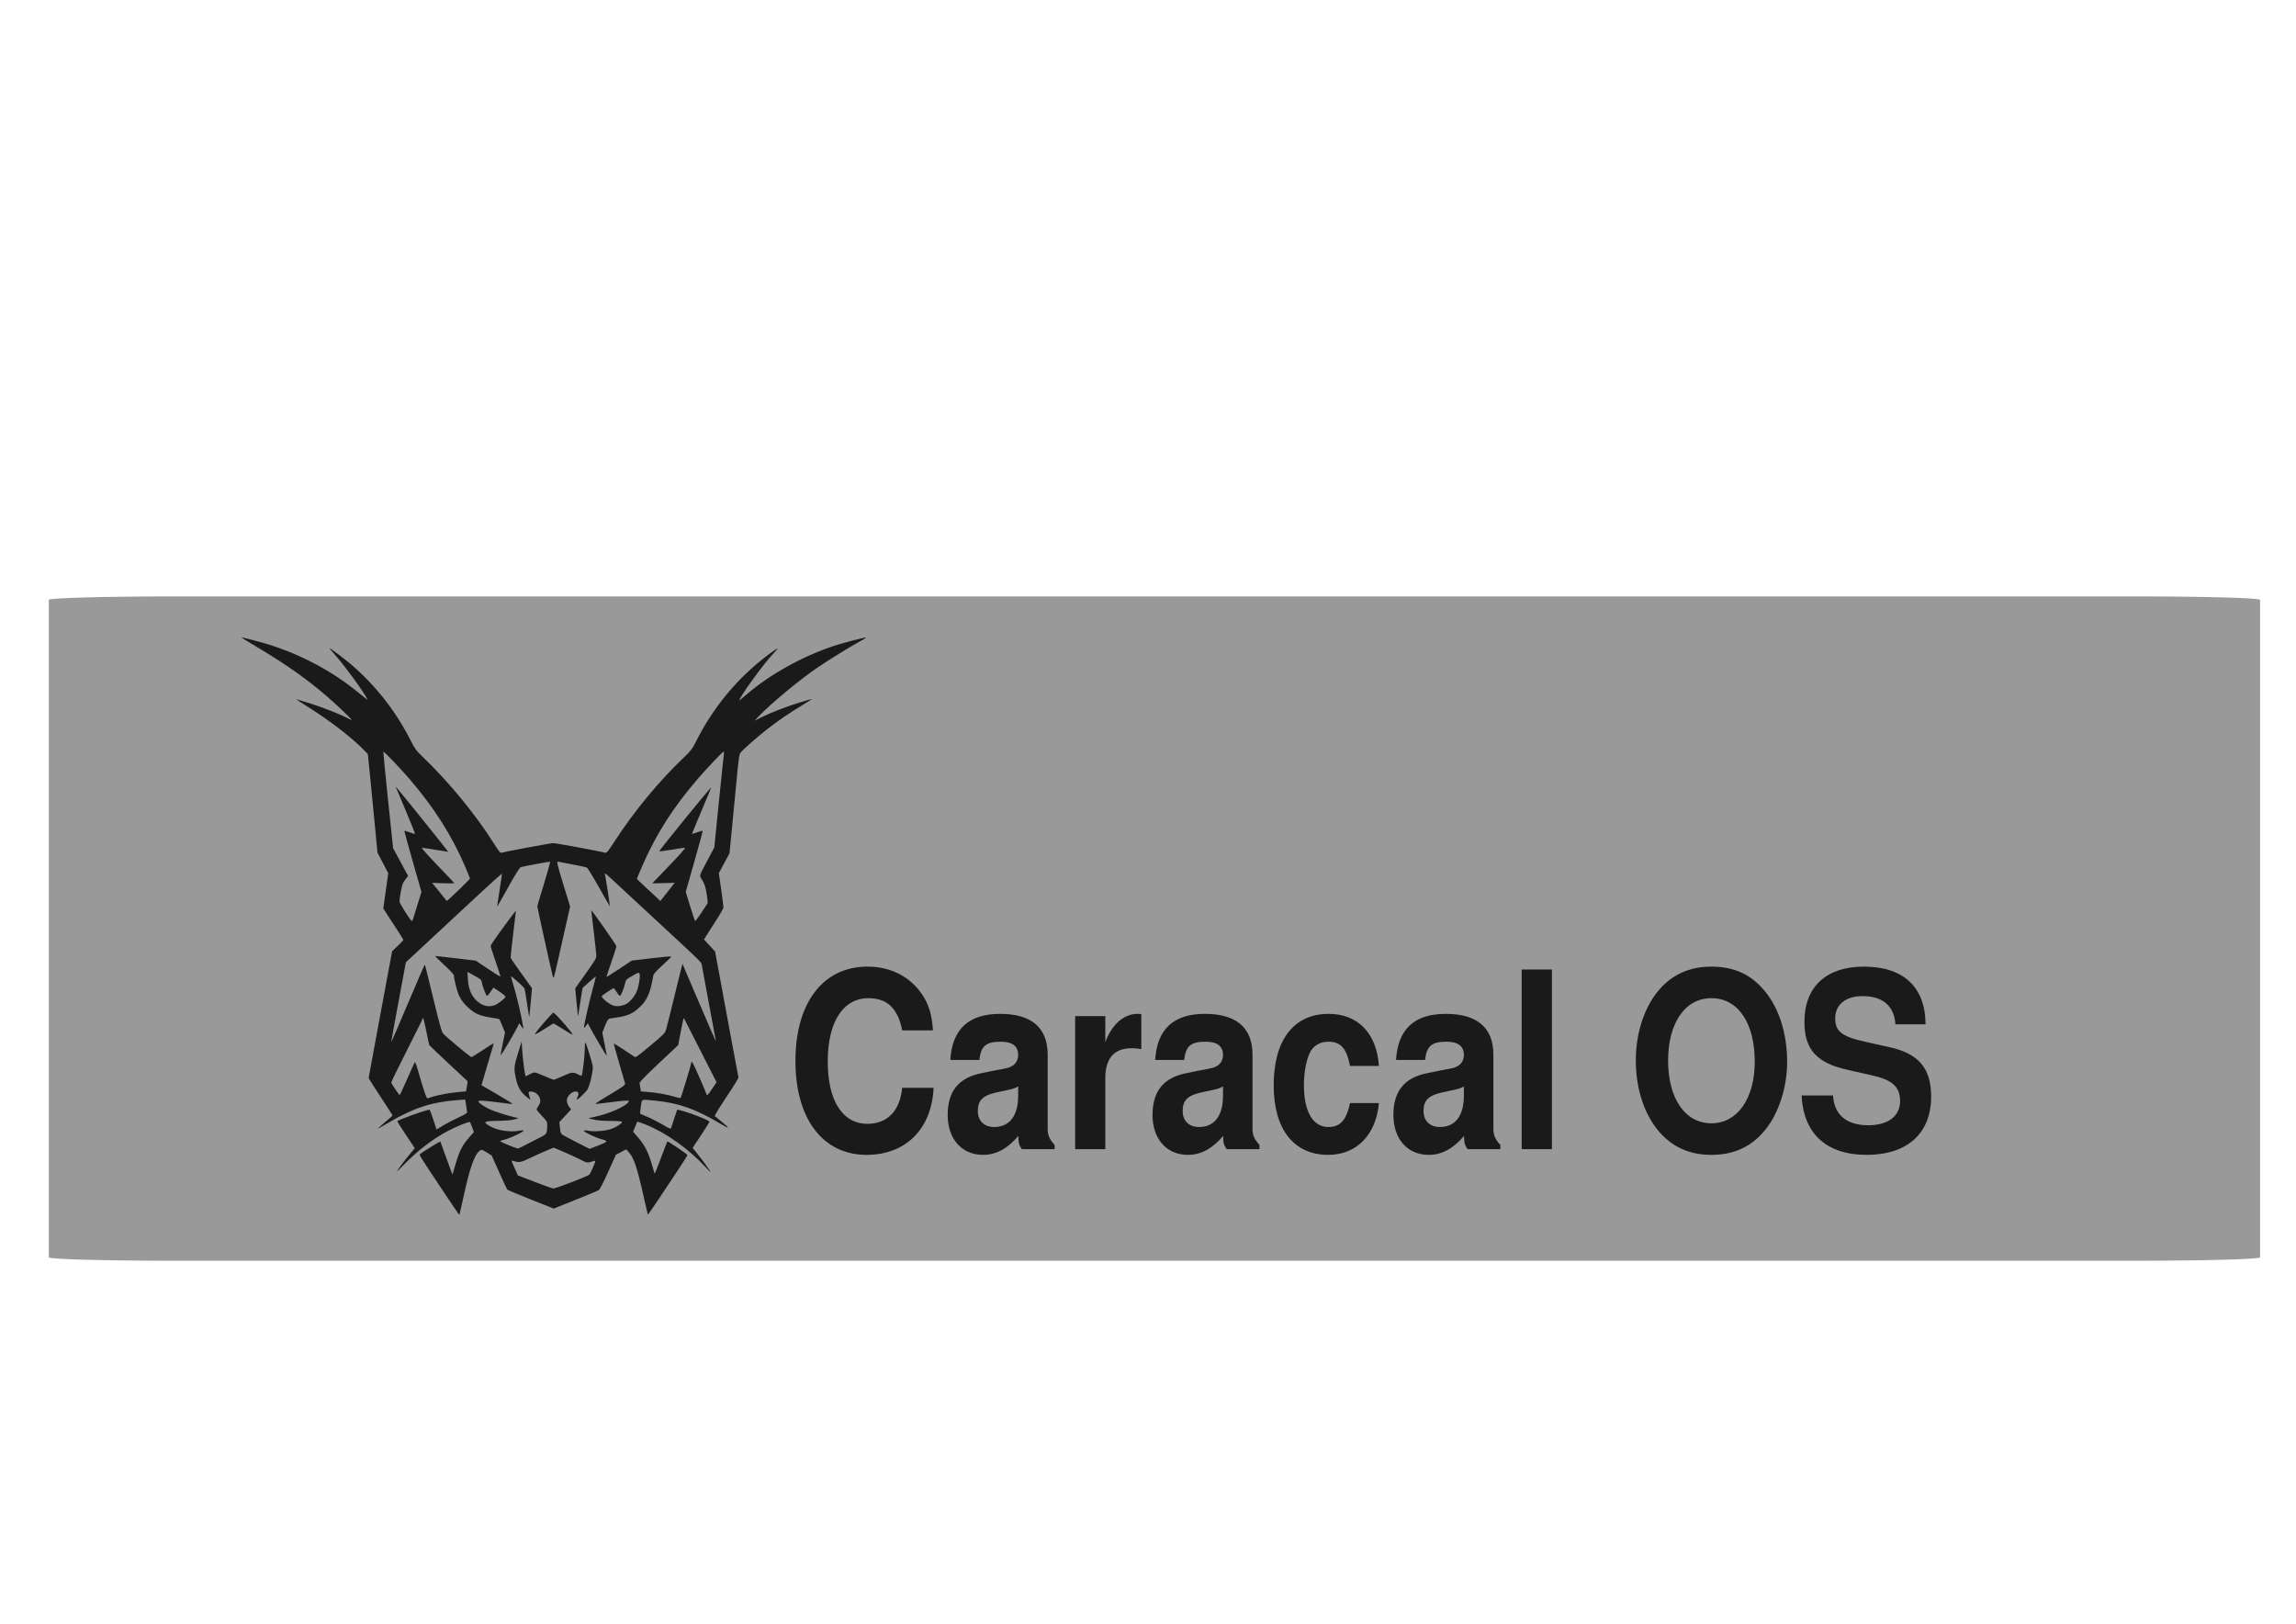
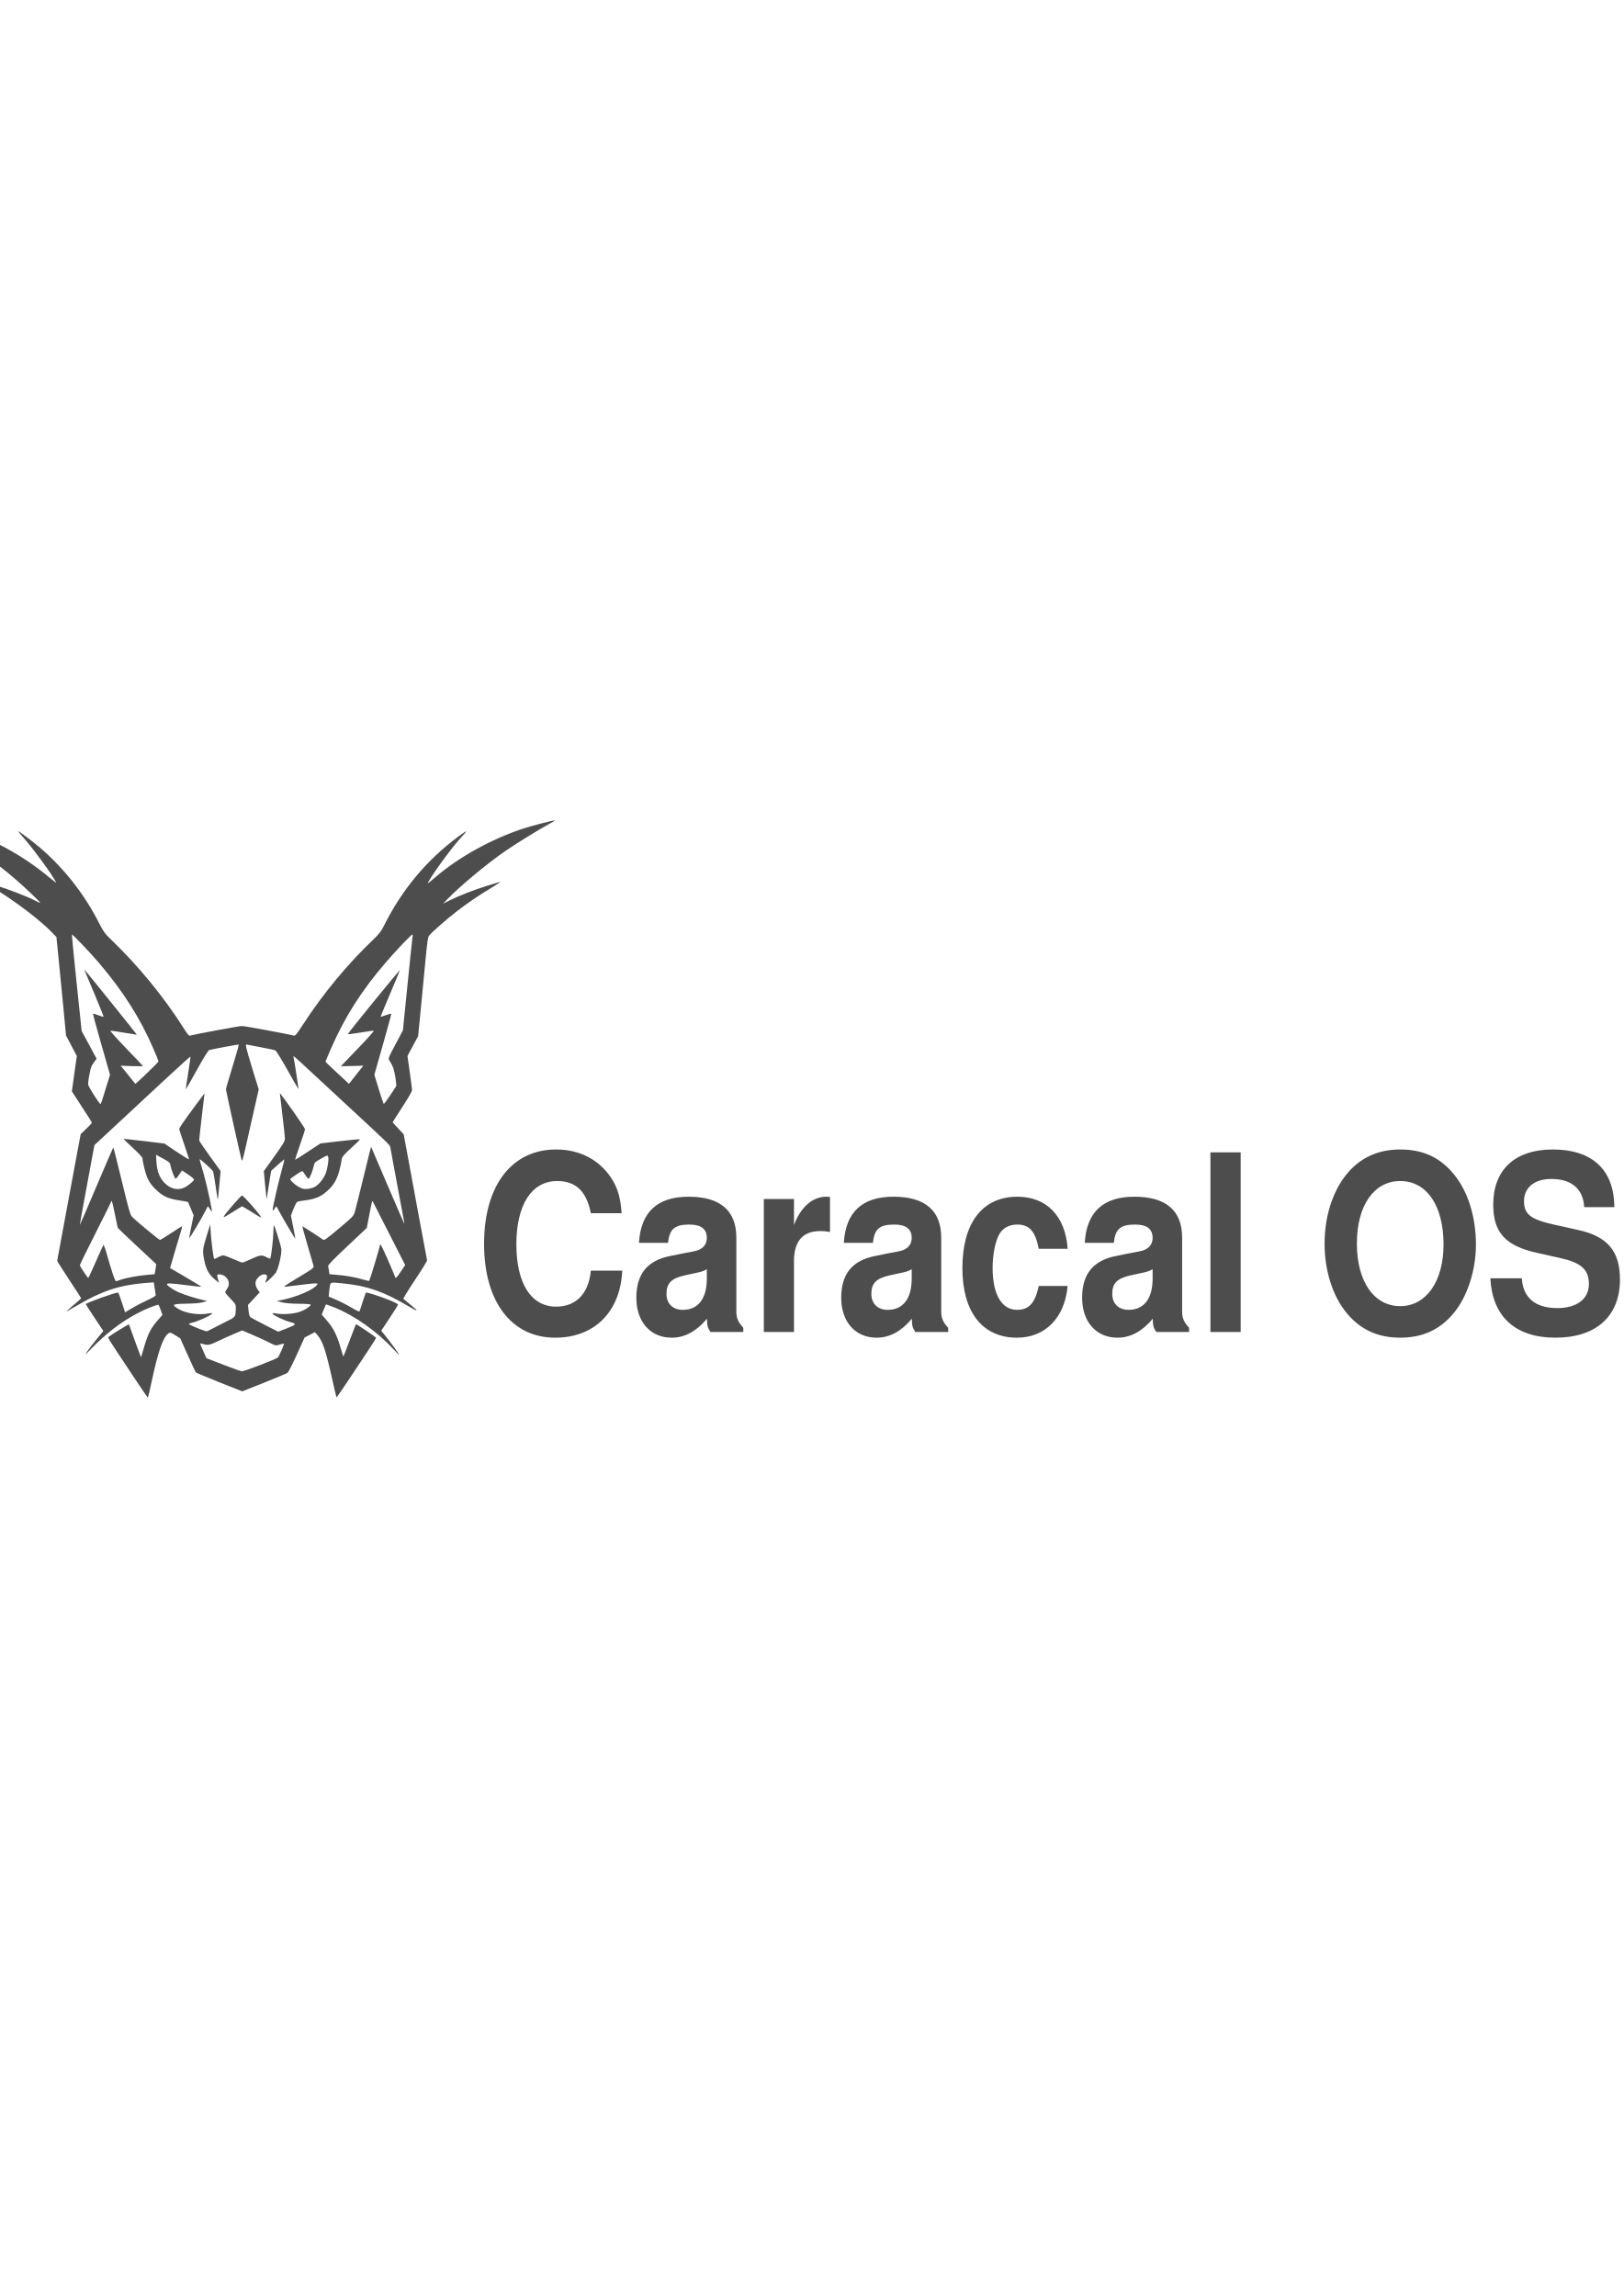
- <svg xmlns="http://www.w3.org/2000/svg" width="297mm" height="210mm" viewBox="0 0 1122.52 793.701" version="1.1" id="svg1" xml:space="preserve">
+ <svg xmlns="http://www.w3.org/2000/svg" width="210mm" height="297mm" viewBox="0 0 210 297" version="1.1" id="svg1" xml:space="preserve">
  <defs id="defs1">
    <rect x="459.457" y="361.149" width="224.554" height="77.611" id="rect1" />
  </defs>
-   <rect style="fill:#999999;stroke-width:0.434" id="rect2" width="1081.093" height="324.743" x="23.863" y="291.542" rx="61.902" ry="1.67" />
-   <g id="layer1" style="fill:#1a1a1a" transform="matrix(2.823848,0,0,3.226804,-726.1638,-846.7318)">
-     <path style="fill:#1a1a1a;stroke-width:0.135" d="m 333.88,442.853 c -4.593,-6.053 -4.186,-5.459 -3.897,-5.683 0.337,-0.262 3.377,-1.895 3.416,-1.834 0.017,0.026 0.292,0.697 0.611,1.49 0.319,0.793 0.784,1.906 1.032,2.472 l 0.452,1.03 0.575,-1.701 c 0.644,-1.905 1.16,-2.775 2.334,-3.935 l 0.798,-0.788 -0.288,-0.703 c -0.158,-0.387 -0.33,-0.75 -0.381,-0.807 -0.13,-0.145 -2.338,0.631 -3.909,1.374 -2.782,1.316 -5.239,2.99 -7.903,5.386 -0.965,0.868 -0.981,0.876 -0.536,0.278 0.252,-0.339 0.981,-1.174 1.62,-1.856 l 1.162,-1.24 -1.518,-1.988 c -0.835,-1.093 -1.519,-2.029 -1.52,-2.079 -0.004,-0.17 5.008,-1.748 5.591,-1.761 0.05,-0.001 0.344,0.673 0.652,1.499 l 0.561,1.501 1.204,-0.633 c 0.662,-0.348 1.861,-0.894 2.663,-1.212 0.927,-0.367 1.45,-0.646 1.435,-0.764 -0.013,-0.102 -0.095,-0.579 -0.182,-1.058 l -0.159,-0.872 -1.343,0.089 c -4.491,0.299 -7.589,1.185 -11.905,3.405 -1.069,0.55 -1.922,0.963 -1.894,0.917 0.027,-0.046 0.619,-0.501 1.314,-1.012 0.696,-0.511 1.265,-0.952 1.265,-0.981 0,-0.029 -0.94,-1.301 -2.088,-2.828 -1.149,-1.527 -2.079,-2.81 -2.067,-2.852 0.011,-0.042 0.684,-3.229 1.495,-7.081 0.811,-3.853 1.722,-8.156 2.026,-9.562 l 0.552,-2.557 0.963,-0.808 c 0.53,-0.444 0.966,-0.849 0.969,-0.899 0.006,-0.088 -0.374,-0.616 -2.492,-3.461 l -0.973,-1.307 0.429,-2.678 0.429,-2.678 -0.933,-1.553 -0.933,-1.553 -0.48,-4.395 c -0.264,-2.417 -0.638,-5.776 -0.832,-7.463 l -0.352,-3.068 -0.741,-0.669 c -2.04,-1.842 -5.999,-4.5 -9.73,-6.533 -1.181,-0.644 -2.029,-1.138 -1.883,-1.099 0.146,0.039 1.011,0.263 1.923,0.498 1.958,0.505 5.587,1.739 6.823,2.32 0.481,0.226 0.84,0.353 0.798,0.282 -0.138,-0.232 -2.752,-2.4 -4.29,-3.559 -3.418,-2.575 -7.035,-4.817 -11.684,-7.24 -1.787,-0.932 -3.205,-1.694 -3.151,-1.694 0.255,-0.002 3.511,0.746 4.808,1.104 5.833,1.61 11.192,4.148 15.75,7.46 0.786,0.572 1.387,0.964 1.335,0.873 -0.666,-1.167 -3.802,-4.941 -5.529,-6.656 -0.628,-0.623 -1.107,-1.133 -1.065,-1.133 0.147,0 2.514,1.557 3.63,2.388 4.293,3.195 7.82,7.115 10.394,11.556 0.755,1.303 0.984,1.577 2.089,2.504 4.626,3.882 9.122,8.675 12.442,13.265 0.834,1.153 1.019,1.337 1.274,1.27 0.818,-0.213 8.415,-1.451 8.904,-1.451 0.495,-2.7e-4 8.154,1.239 8.97,1.451 0.272,0.071 0.469,-0.134 1.618,-1.681 3.46,-4.661 7.702,-9.15 12.154,-12.859 1.006,-0.838 1.36,-1.236 1.821,-2.045 3.144,-5.516 7.382,-9.972 12.904,-13.568 0.718,-0.467 1.332,-0.822 1.365,-0.787 0.033,0.034 -0.316,0.404 -0.774,0.822 -1.347,1.227 -4.498,4.937 -5.674,6.682 -0.363,0.539 -0.332,0.523 1.198,-0.62 4.02,-3.002 9.553,-5.684 15.011,-7.278 1.462,-0.427 5.394,-1.322 5.559,-1.265 0.068,0.023 -0.402,0.285 -1.044,0.581 -1.417,0.654 -5.401,2.802 -7.322,3.949 -3.186,1.902 -8.052,5.432 -10.233,7.425 l -0.716,0.654 1.127,-0.492 c 1.678,-0.733 4.315,-1.629 6.629,-2.253 1.13,-0.305 2.112,-0.554 2.18,-0.554 0.069,-4.2e-4 -0.677,0.423 -1.657,0.942 -2.266,1.198 -4.033,2.252 -5.959,3.555 -1.718,1.163 -4.298,3.145 -4.723,3.629 -0.25,0.284 -0.336,0.832 -0.768,4.853 -0.268,2.493 -0.637,5.854 -0.82,7.469 l -0.333,2.936 -0.922,1.499 -0.922,1.499 0.399,2.453 c 0.219,1.349 0.399,2.578 0.399,2.73 0,0.152 -0.614,1.101 -1.365,2.108 -0.751,1.007 -1.507,2.042 -1.681,2.299 l -0.317,0.468 0.956,0.905 0.956,0.905 0.714,3.365 c 0.393,1.851 1.291,6.107 1.995,9.459 0.705,3.352 1.308,6.166 1.341,6.255 0.033,0.088 -0.9,1.419 -2.074,2.956 -1.173,1.537 -2.085,2.839 -2.025,2.892 0.059,0.053 0.568,0.422 1.13,0.818 1.545,1.09 1.511,1.217 -0.1,0.377 -4.36,-2.272 -7.28,-3.175 -11.396,-3.526 -2.496,-0.212 -2.242,-0.307 -2.438,0.902 -0.093,0.573 -0.149,1.057 -0.125,1.076 0.024,0.019 0.611,0.243 1.303,0.498 0.693,0.255 1.876,0.784 2.629,1.175 1.162,0.603 1.381,0.677 1.445,0.486 0.174,-0.513 1.002,-2.701 1.039,-2.745 0.086,-0.102 2.07,0.436 3.812,1.035 1.288,0.442 1.811,0.682 1.764,0.808 -0.036,0.099 -0.704,1.023 -1.483,2.054 l -1.417,1.875 0.726,0.778 c 0.829,0.887 2.358,2.738 2.358,2.854 0,0.043 -0.396,-0.298 -0.879,-0.757 -2.879,-2.733 -6.879,-5.216 -10.33,-6.412 -0.776,-0.269 -1.429,-0.469 -1.451,-0.445 -0.022,0.024 -0.194,0.378 -0.383,0.787 l -0.344,0.742 0.961,0.98 c 1.084,1.105 1.715,2.219 2.328,4.109 0.215,0.662 0.415,1.229 0.444,1.259 0.03,0.031 0.525,-1.055 1.1,-2.412 0.575,-1.357 1.076,-2.468 1.112,-2.468 0.176,0 3.464,1.956 3.464,2.061 0,0.067 -0.696,1.036 -1.548,2.155 -0.851,1.118 -2.381,3.132 -3.401,4.474 -1.019,1.342 -1.876,2.417 -1.904,2.388 -0.028,-0.029 -0.348,-1.22 -0.711,-2.646 -1.136,-4.456 -1.676,-5.876 -2.583,-6.787 l -0.449,-0.45 -0.895,0.414 -0.895,0.414 -1.332,2.577 c -0.732,1.417 -1.451,2.656 -1.597,2.753 -0.146,0.097 -1.971,0.77 -4.057,1.496 l -3.792,1.321 -3.956,-1.375 c -2.176,-0.756 -4.013,-1.434 -4.084,-1.507 -0.07,-0.073 -0.706,-1.264 -1.412,-2.646 l -1.284,-2.514 -0.874,-0.469 c -0.847,-0.455 -0.884,-0.462 -1.216,-0.236 -0.93,0.632 -1.745,2.709 -2.876,7.332 -0.319,1.303 -0.609,2.368 -0.646,2.367 -0.036,-0.001 -1.289,-1.614 -2.784,-3.584 z m 22.251,-1.363 c 1.572,-0.532 2.942,-1.038 3.043,-1.125 0.204,-0.175 1.136,-2.028 1.06,-2.106 -0.026,-0.027 -0.36,0.036 -0.741,0.14 -0.686,0.188 -0.704,0.184 -1.85,-0.33 -0.636,-0.286 -1.942,-0.811 -2.901,-1.167 l -1.744,-0.648 -1.372,0.507 c -0.755,0.279 -2.029,0.784 -2.831,1.123 -1.486,0.627 -1.792,0.667 -2.839,0.364 -0.306,-0.088 -0.294,-0.042 0.27,1.06 l 0.59,1.153 2.912,0.987 c 1.601,0.543 3.054,0.992 3.227,0.998 0.174,0.006 1.602,-0.424 3.174,-0.956 z m -7.752,-5.751 c 0.813,-0.371 1.894,-0.854 2.403,-1.075 1.013,-0.44 1.094,-0.564 1.117,-1.709 0.013,-0.628 -0.008,-0.661 -0.915,-1.497 -0.51,-0.47 -0.928,-0.914 -0.928,-0.986 0,-0.072 0.149,-0.316 0.331,-0.54 0.525,-0.647 0.37,-1.375 -0.407,-1.905 -0.369,-0.252 -1.117,-0.361 -1.285,-0.186 -0.043,0.045 0.006,0.33 0.11,0.633 l 0.188,0.552 -0.364,-0.242 c -1.336,-0.89 -1.854,-1.649 -2.219,-3.254 -0.296,-1.299 -0.254,-1.648 0.43,-3.579 l 0.63,-1.779 0.09,1.29 c 0.088,1.267 0.468,3.831 0.585,3.953 0.033,0.034 0.328,-0.073 0.657,-0.239 0.329,-0.165 0.737,-0.301 0.907,-0.301 0.17,0 0.945,0.247 1.722,0.549 0.777,0.302 1.496,0.549 1.6,0.549 0.103,0 0.8,-0.247 1.549,-0.549 1.546,-0.624 1.809,-0.651 2.622,-0.269 0.321,0.151 0.615,0.241 0.654,0.201 0.151,-0.156 0.541,-3.077 0.551,-4.121 0.012,-1.305 0.042,-1.269 0.853,1.013 0.572,1.612 0.588,1.698 0.461,2.513 -0.148,0.953 -0.539,2.185 -0.847,2.673 -0.214,0.338 -1.645,1.561 -1.827,1.561 -0.057,5e-5 -0.008,-0.191 0.109,-0.424 0.285,-0.571 0.17,-0.812 -0.39,-0.812 -0.515,0 -1.221,0.525 -1.415,1.052 -0.138,0.377 0.035,0.941 0.422,1.368 l 0.263,0.291 -1.016,0.961 -1.017,0.961 0.095,0.849 c 0.073,0.653 0.161,0.892 0.38,1.035 0.157,0.102 1.292,0.632 2.523,1.178 l 2.238,0.992 1.3,-0.441 c 1.894,-0.643 1.971,-0.738 0.808,-1.01 -1.053,-0.246 -2.842,-0.975 -3.059,-1.246 -0.112,-0.14 0.025,-0.149 0.687,-0.049 1.16,0.175 3.054,0.037 4.086,-0.297 0.862,-0.279 1.717,-0.774 1.801,-1.041 0.027,-0.087 -0.718,-0.142 -2.045,-0.15 -1.329,-0.008 -2.401,-0.087 -2.95,-0.217 l -0.862,-0.204 0.994,-0.178 c 2.388,-0.427 5.293,-1.509 5.892,-2.195 0.247,-0.282 0.245,-0.284 -0.289,-0.284 -0.463,0 -1.348,0.086 -5.007,0.487 -0.611,0.067 -0.447,-0.041 2.096,-1.379 2.546,-1.34 2.752,-1.475 2.667,-1.756 -0.051,-0.167 -0.522,-1.587 -1.048,-3.155 -0.526,-1.568 -0.925,-2.85 -0.888,-2.85 0.081,0 3.053,1.677 3.495,1.972 0.295,0.197 0.407,0.132 2.826,-1.64 2.385,-1.747 2.531,-1.88 2.747,-2.497 0.125,-0.358 0.806,-2.738 1.512,-5.288 0.707,-2.55 1.298,-4.621 1.314,-4.601 0.016,0.02 1.319,2.685 2.896,5.922 1.577,3.238 2.867,5.821 2.867,5.74 0,-0.081 -0.115,-0.659 -0.256,-1.285 -0.141,-0.626 -0.678,-3.147 -1.194,-5.602 -0.516,-2.455 -0.966,-4.591 -1,-4.747 -0.065,-0.296 -0.435,-0.61 -6.964,-5.901 -2.224,-1.802 -5.118,-4.149 -6.431,-5.214 -3.516,-2.854 -3.432,-2.792 -3.337,-2.472 0.115,0.387 0.886,4.78 0.846,4.821 -0.018,0.019 -0.864,-1.267 -1.881,-2.857 -1.016,-1.59 -1.97,-2.942 -2.119,-3.004 -0.149,-0.062 -1.256,-0.273 -2.459,-0.468 -1.203,-0.195 -2.298,-0.381 -2.433,-0.411 -0.213,-0.049 -0.234,0.005 -0.161,0.409 0.046,0.256 0.554,1.794 1.128,3.418 l 1.044,2.954 -0.65,2.513 c -0.358,1.382 -1,3.87 -1.427,5.529 -0.738,2.866 -0.784,2.992 -0.922,2.541 -0.279,-0.914 -2.678,-10.404 -2.676,-10.589 10e-4,-0.103 0.246,-0.867 0.545,-1.698 0.726,-2.018 1.722,-5.044 1.676,-5.092 -0.036,-0.037 -4.528,0.697 -5.091,0.832 -0.192,0.046 -0.889,1.022 -2.16,3.022 -1.032,1.625 -1.895,2.954 -1.918,2.954 -0.022,0 0.158,-1.097 0.401,-2.438 0.243,-1.341 0.428,-2.481 0.411,-2.534 -0.017,-0.053 -1.83,1.369 -4.029,3.159 -2.199,1.79 -5.934,4.829 -8.3,6.752 l -4.302,3.498 -0.495,2.34 c -0.272,1.287 -0.848,4.004 -1.279,6.037 -0.431,2.034 -0.769,3.711 -0.751,3.727 0.018,0.016 1.315,-2.621 2.883,-5.861 1.568,-3.239 2.88,-5.89 2.917,-5.89 0.037,5e-5 0.692,2.272 1.456,5.048 1.121,4.074 1.454,5.115 1.724,5.395 0.438,0.455 4.71,3.567 4.896,3.567 0.079,0 0.944,-0.464 1.922,-1.03 0.978,-0.567 1.82,-1.03 1.871,-1.03 0.051,0 0.051,0.108 0,0.24 -0.051,0.132 -0.533,1.554 -1.071,3.159 l -0.977,2.918 2.72,1.39 c 1.496,0.765 2.698,1.414 2.67,1.443 -0.028,0.029 -1.12,-0.07 -2.426,-0.221 -2.596,-0.299 -3.502,-0.34 -3.502,-0.157 0,0.198 0.938,0.775 1.923,1.182 0.85,0.352 3.216,1.009 4.508,1.252 l 0.53,0.1 -0.729,0.194 c -0.458,0.122 -1.532,0.203 -2.886,0.219 -2.468,0.028 -2.648,0.14 -1.316,0.823 1.271,0.652 3.517,0.937 5.164,0.657 0.346,-0.059 0.63,-0.065 0.63,-0.012 0,0.236 -2.541,1.254 -3.623,1.451 -0.279,0.051 -0.458,0.139 -0.398,0.195 0.115,0.108 2.308,0.909 2.761,1.009 0.146,0.032 0.286,0.066 0.312,0.074 0.026,0.009 0.712,-0.287 1.525,-0.658 z m -4.55,-13.479 c 0.003,-0.11 0.175,-0.931 0.382,-1.825 l 0.377,-1.625 -0.462,-0.985 c -0.254,-0.542 -0.481,-1.006 -0.504,-1.031 -0.023,-0.025 -0.708,-0.136 -1.522,-0.246 -1.777,-0.24 -2.657,-0.561 -3.676,-1.34 -0.988,-0.755 -1.592,-1.477 -1.96,-2.344 -0.295,-0.694 -0.728,-2.308 -0.728,-2.711 0,-0.117 -0.746,-0.819 -1.659,-1.558 -0.912,-0.74 -1.643,-1.357 -1.624,-1.371 0.019,-0.015 1.619,0.139 3.556,0.342 l 3.522,0.369 2.113,1.242 c 1.162,0.683 2.128,1.203 2.147,1.155 0.018,-0.048 -0.354,-1.067 -0.829,-2.265 -0.474,-1.198 -0.862,-2.242 -0.862,-2.32 0,-0.078 0.222,-0.426 0.494,-0.774 0.943,-1.208 3.882,-4.691 3.882,-4.602 0,0.049 -0.213,1.63 -0.473,3.513 -0.26,1.883 -0.454,3.507 -0.431,3.611 0.023,0.103 0.863,1.183 1.867,2.399 l 1.825,2.212 -0.227,2.191 c -0.125,1.205 -0.244,2.174 -0.264,2.153 -0.02,-0.021 -0.189,-0.955 -0.375,-2.076 -0.186,-1.121 -0.386,-2.125 -0.443,-2.232 -0.111,-0.206 -2.146,-1.826 -2.294,-1.826 -0.048,-1.4e-4 0.033,0.324 0.179,0.721 0.642,1.745 1.532,5.001 1.904,6.971 0.061,0.322 0.042,0.315 -0.313,-0.121 l -0.378,-0.464 -0.344,0.601 c -0.68,1.189 -2.883,4.431 -2.878,4.235 z m -0.943,-7.613 c 0.597,-0.218 1.681,-0.968 1.778,-1.23 0.034,-0.091 -0.41,-0.434 -1.014,-0.784 l -1.073,-0.622 -0.517,0.677 c -0.284,0.373 -0.566,0.625 -0.627,0.561 -0.22,-0.234 -0.762,-1.503 -0.842,-1.972 -0.077,-0.452 -0.158,-0.518 -1.294,-1.062 l -1.212,-0.58 0.073,1.104 c 0.091,1.37 0.526,2.363 1.374,3.136 0.997,0.909 2.213,1.189 3.353,0.772 z m 18.151,6.073 c -0.623,-0.925 -1.354,-2.046 -1.626,-2.492 l -0.494,-0.811 -0.315,0.399 c -0.238,0.301 -0.316,0.342 -0.32,0.165 -0.008,-0.389 0.865,-3.761 1.495,-5.775 0.325,-1.039 0.564,-1.889 0.532,-1.889 -0.045,0 -0.992,0.72 -2.277,1.731 -0.026,0.02 -0.214,1.014 -0.418,2.209 -0.204,1.195 -0.383,2.141 -0.396,2.103 -0.014,-0.038 -0.126,-1.008 -0.249,-2.155 l -0.224,-2.086 1.827,-2.24 c 1.597,-1.959 1.827,-2.301 1.823,-2.721 -0.002,-0.264 -0.204,-1.902 -0.448,-3.64 -0.244,-1.738 -0.434,-3.172 -0.421,-3.188 0.079,-0.099 4.371,5.26 4.356,5.439 -0.01,0.122 -0.411,1.204 -0.89,2.406 -0.479,1.201 -0.855,2.202 -0.834,2.224 0.021,0.022 1.018,-0.527 2.215,-1.22 l 2.177,-1.259 3.422,-0.352 c 1.882,-0.194 3.422,-0.31 3.422,-0.258 0,0.052 -0.689,0.641 -1.531,1.311 -1.065,0.847 -1.55,1.321 -1.596,1.56 -0.564,2.946 -1.23,4.091 -3.119,5.356 -0.843,0.564 -1.87,0.869 -3.499,1.038 -0.51,0.053 -1.022,0.147 -1.137,0.208 -0.115,0.062 -0.404,0.552 -0.643,1.089 l -0.435,0.977 0.399,1.744 c 0.22,0.959 0.385,1.759 0.369,1.777 -0.017,0.018 -0.54,-0.724 -1.162,-1.648 z m 4.602,-6.252 c 0.657,-0.351 1.408,-1.159 1.765,-1.899 0.355,-0.736 0.635,-2.295 0.474,-2.641 -0.115,-0.247 -0.184,-0.23 -1.243,0.305 -1.087,0.549 -1.126,0.585 -1.272,1.184 -0.164,0.673 -0.643,1.718 -0.847,1.849 -0.07,0.045 -0.325,-0.196 -0.565,-0.535 -0.241,-0.339 -0.485,-0.619 -0.543,-0.622 -0.171,-0.009 -2.082,1.109 -2.082,1.218 0,0.218 0.769,0.84 1.458,1.18 0.604,0.298 0.867,0.349 1.529,0.302 0.443,-0.032 1.034,-0.183 1.326,-0.339 z m -15.737,4.396 c 0.331,-0.482 2.903,-3.052 3.053,-3.052 0.284,0 3.31,3.024 3.327,3.323 0.003,0.053 -0.487,-0.183 -1.089,-0.524 -0.602,-0.341 -1.35,-0.744 -1.663,-0.894 l -0.569,-0.274 -1.665,0.907 c -1.515,0.826 -1.64,0.872 -1.395,0.515 z m -17.775,9.661 c 1.039,-0.279 3.031,-0.588 4.497,-0.699 l 1.22,-0.092 0.151,-0.752 c 0.083,-0.414 0.131,-0.77 0.106,-0.791 -0.025,-0.021 -1.507,-1.231 -3.293,-2.689 -1.787,-1.458 -3.284,-2.705 -3.327,-2.773 -0.043,-0.068 -0.277,-1.016 -0.52,-2.108 -0.243,-1.091 -0.491,-1.984 -0.551,-1.984 -0.06,0 -0.11,0.056 -0.11,0.124 0,0.068 -1.226,2.239 -2.724,4.824 -1.498,2.585 -2.706,4.752 -2.685,4.816 0.067,0.202 1.361,1.895 1.454,1.903 0.049,0.004 0.634,-1.089 1.301,-2.43 0.666,-1.341 1.261,-2.489 1.321,-2.552 0.06,-0.063 0.257,0.339 0.437,0.893 1.072,3.291 1.603,4.659 1.781,4.588 0.102,-0.04 0.526,-0.165 0.943,-0.277 z m 43.829,-2.425 c 0.485,-1.405 0.882,-2.626 0.882,-2.713 0,-0.452 0.323,0.058 1.4,2.211 0.652,1.303 1.204,2.447 1.228,2.541 0.078,0.313 0.24,0.181 0.998,-0.811 l 0.751,-0.983 -0.25,-0.425 c -0.975,-1.659 -5.182,-8.885 -5.295,-9.093 -0.175,-0.322 -0.153,-0.387 -0.687,2.026 l -0.415,1.874 -3.376,2.781 c -2.418,1.991 -3.358,2.844 -3.314,3.002 0.034,0.122 0.101,0.448 0.148,0.725 l 0.086,0.503 1.28,0.091 c 1.57,0.112 3.361,0.395 4.595,0.727 0.51,0.137 0.964,0.216 1.007,0.174 0.043,-0.042 0.476,-1.225 0.961,-2.63 z m -47.194,-24.744 c 0.114,-0.321 0.467,-1.315 0.783,-2.209 l 0.576,-1.625 -1.504,-4.611 c -0.827,-2.536 -1.485,-4.63 -1.462,-4.654 0.023,-0.024 0.427,0.078 0.897,0.226 0.47,0.148 0.9,0.27 0.955,0.27 0.055,5.5e-4 -0.681,-1.621 -1.635,-3.604 l -1.735,-3.605 0.666,0.687 c 0.994,1.025 8.494,9.192 8.464,9.217 -0.014,0.012 -1.01,-0.127 -2.213,-0.308 -1.203,-0.182 -2.267,-0.314 -2.363,-0.293 -0.097,0.021 1.113,1.204 2.688,2.631 1.575,1.426 2.89,2.638 2.923,2.693 0.033,0.055 -0.819,0.071 -1.892,0.036 l -1.951,-0.063 1.26,1.349 c 0.693,0.742 1.268,1.37 1.277,1.395 0.035,0.09 4.026,-3.274 4.026,-3.394 0,-0.068 -0.408,-0.947 -0.906,-1.954 -2.289,-4.626 -5.221,-8.664 -9.456,-13.023 -1.396,-1.437 -4.472,-4.26 -4.642,-4.26 -0.031,0 0.337,3.291 0.818,7.314 l 0.874,7.314 1.3,2.107 1.3,2.107 -0.328,0.365 c -0.18,0.201 -0.426,0.527 -0.547,0.723 -0.212,0.347 -0.611,2.168 -0.611,2.789 0,0.283 1.935,2.957 2.144,2.963 0.049,10e-4 0.182,-0.26 0.296,-0.581 z m 49.826,-0.687 c 0.541,-0.699 1.019,-1.332 1.062,-1.408 0.108,-0.189 -0.226,-2.11 -0.474,-2.726 -0.111,-0.276 -0.359,-0.715 -0.55,-0.974 -0.409,-0.556 -0.494,-0.328 1.086,-2.94 l 1.108,-1.832 0.795,-6.89 c 0.437,-3.789 0.829,-7.059 0.87,-7.267 0.041,-0.208 0.034,-0.378 -0.017,-0.378 -0.181,0 -2.805,2.411 -4.548,4.18 -4.223,4.284 -7.119,8.259 -9.526,13.072 -0.533,1.066 -0.969,1.974 -0.969,2.019 0,0.045 0.671,0.621 1.492,1.279 0.82,0.659 1.732,1.4 2.026,1.647 l 0.535,0.45 1.246,-1.382 1.246,-1.382 -1.946,0.052 c -1.07,0.029 -1.946,0.045 -1.946,0.036 0,-0.009 1.324,-1.215 2.942,-2.68 1.618,-1.465 2.856,-2.681 2.751,-2.702 -0.105,-0.021 -1.162,0.108 -2.349,0.286 -1.187,0.178 -2.142,0.276 -2.121,0.217 0.09,-0.259 8.99,-9.82 8.981,-9.648 -0.003,0.064 -0.767,1.677 -1.696,3.584 -0.929,1.907 -1.658,3.468 -1.618,3.467 0.039,-5.5e-4 0.456,-0.122 0.927,-0.27 0.47,-0.148 0.881,-0.242 0.913,-0.209 0.032,0.033 -0.615,2.125 -1.437,4.65 l -1.495,4.59 0.774,2.214 c 0.426,1.217 0.816,2.214 0.866,2.214 0.051,0 0.535,-0.572 1.076,-1.271 z" id="path1" />
-     <text xml:space="preserve" id="text1" style="font-weight:bold;font-size:37.333px;font-family:'Nimbus Sans';-inkscape-font-specification:'Nimbus Sans Bold';writing-mode:lr-tb;direction:ltr;white-space:pre;shape-inside:url(#rect1);fill:#1a1a1a;stroke-width:0.144" transform="translate(-66.22797,43.4621)">
-       <tspan x="459.457" y="393.031" id="tspan1">Caracal OS</tspan>
-     </text>
+   <g id="layer1">
+     <g id="g1" transform="matrix(0.2645833,0,0,0.2645833,-44.55833,28.33322)">
+       <g id="layer1-5" style="fill:#4d4d4d" transform="matrix(2.823848,0,0,3.226804,-710.023,-864.34)">
+         <path style="fill:#4d4d4d;stroke-width:0.135" d="m 333.88,442.853 c -4.593,-6.053 -4.186,-5.459 -3.897,-5.683 0.337,-0.262 3.377,-1.895 3.416,-1.834 0.017,0.026 0.292,0.697 0.611,1.49 0.319,0.793 0.784,1.906 1.032,2.472 l 0.452,1.03 0.575,-1.701 c 0.644,-1.905 1.16,-2.775 2.334,-3.935 l 0.798,-0.788 -0.288,-0.703 c -0.158,-0.387 -0.33,-0.75 -0.381,-0.807 -0.13,-0.145 -2.338,0.631 -3.909,1.374 -2.782,1.316 -5.239,2.99 -7.903,5.386 -0.965,0.868 -0.981,0.876 -0.536,0.278 0.252,-0.339 0.981,-1.174 1.62,-1.856 l 1.162,-1.24 -1.518,-1.988 c -0.835,-1.093 -1.519,-2.029 -1.52,-2.079 -0.004,-0.17 5.008,-1.748 5.591,-1.761 0.05,-0.001 0.344,0.673 0.652,1.499 l 0.561,1.501 1.204,-0.633 c 0.662,-0.348 1.861,-0.894 2.663,-1.212 0.927,-0.367 1.45,-0.646 1.435,-0.764 -0.013,-0.102 -0.095,-0.579 -0.182,-1.058 l -0.159,-0.872 -1.343,0.089 c -4.491,0.299 -7.589,1.185 -11.905,3.405 -1.069,0.55 -1.922,0.963 -1.894,0.917 0.027,-0.046 0.619,-0.501 1.314,-1.012 0.696,-0.511 1.265,-0.952 1.265,-0.981 0,-0.029 -0.94,-1.301 -2.088,-2.828 -1.149,-1.527 -2.079,-2.81 -2.067,-2.852 0.011,-0.042 0.684,-3.229 1.495,-7.081 0.811,-3.853 1.722,-8.156 2.026,-9.562 l 0.552,-2.557 0.963,-0.808 c 0.53,-0.444 0.966,-0.849 0.969,-0.899 0.006,-0.088 -0.374,-0.616 -2.492,-3.461 l -0.973,-1.307 0.429,-2.678 0.429,-2.678 -0.933,-1.553 -0.933,-1.553 -0.48,-4.395 c -0.264,-2.417 -0.638,-5.776 -0.832,-7.463 l -0.352,-3.068 -0.741,-0.669 c -2.04,-1.842 -5.999,-4.5 -9.73,-6.533 -1.181,-0.644 -2.029,-1.138 -1.883,-1.099 0.146,0.039 1.011,0.263 1.923,0.498 1.958,0.505 5.587,1.739 6.823,2.32 0.481,0.226 0.84,0.353 0.798,0.282 -0.138,-0.232 -2.752,-2.4 -4.29,-3.559 -3.418,-2.575 -7.035,-4.817 -11.684,-7.24 -1.787,-0.932 -3.205,-1.694 -3.151,-1.694 0.255,-0.002 3.511,0.746 4.808,1.104 5.833,1.61 11.192,4.148 15.75,7.46 0.786,0.572 1.387,0.964 1.335,0.873 -0.666,-1.167 -3.802,-4.941 -5.529,-6.656 -0.628,-0.623 -1.107,-1.133 -1.065,-1.133 0.147,0 2.514,1.557 3.63,2.388 4.293,3.195 7.82,7.115 10.394,11.556 0.755,1.303 0.984,1.577 2.089,2.504 4.626,3.882 9.122,8.675 12.442,13.265 0.834,1.153 1.019,1.337 1.274,1.27 0.818,-0.213 8.415,-1.451 8.904,-1.451 0.495,-2.7e-4 8.154,1.239 8.97,1.451 0.272,0.071 0.469,-0.134 1.618,-1.681 3.46,-4.661 7.702,-9.15 12.154,-12.859 1.006,-0.838 1.36,-1.236 1.821,-2.045 3.144,-5.516 7.382,-9.972 12.904,-13.568 0.718,-0.467 1.332,-0.822 1.365,-0.787 0.033,0.034 -0.316,0.404 -0.774,0.822 -1.347,1.227 -4.498,4.937 -5.674,6.682 -0.363,0.539 -0.332,0.523 1.198,-0.62 4.02,-3.002 9.553,-5.684 15.011,-7.278 1.462,-0.427 5.394,-1.322 5.559,-1.265 0.068,0.023 -0.402,0.285 -1.044,0.581 -1.417,0.654 -5.401,2.802 -7.322,3.949 -3.186,1.902 -8.052,5.432 -10.233,7.425 l -0.716,0.654 1.127,-0.492 c 1.678,-0.733 4.315,-1.629 6.629,-2.253 1.13,-0.305 2.112,-0.554 2.18,-0.554 0.069,-4.2e-4 -0.677,0.423 -1.657,0.942 -2.266,1.198 -4.033,2.252 -5.959,3.555 -1.718,1.163 -4.298,3.145 -4.723,3.629 -0.25,0.284 -0.336,0.832 -0.768,4.853 -0.268,2.493 -0.637,5.854 -0.82,7.469 l -0.333,2.936 -0.922,1.499 -0.922,1.499 0.399,2.453 c 0.219,1.349 0.399,2.578 0.399,2.73 0,0.152 -0.614,1.101 -1.365,2.108 -0.751,1.007 -1.507,2.042 -1.681,2.299 l -0.317,0.468 0.956,0.905 0.956,0.905 0.714,3.365 c 0.393,1.851 1.291,6.107 1.995,9.459 0.705,3.352 1.308,6.166 1.341,6.255 0.033,0.088 -0.9,1.419 -2.074,2.956 -1.173,1.537 -2.085,2.839 -2.025,2.892 0.059,0.053 0.568,0.422 1.13,0.818 1.545,1.09 1.511,1.217 -0.1,0.377 -4.36,-2.272 -7.28,-3.175 -11.396,-3.526 -2.496,-0.212 -2.242,-0.307 -2.438,0.902 -0.093,0.573 -0.149,1.057 -0.125,1.076 0.024,0.019 0.611,0.243 1.303,0.498 0.693,0.255 1.876,0.784 2.629,1.175 1.162,0.603 1.381,0.677 1.445,0.486 0.174,-0.513 1.002,-2.701 1.039,-2.745 0.086,-0.102 2.07,0.436 3.812,1.035 1.288,0.442 1.811,0.682 1.764,0.808 -0.036,0.099 -0.704,1.023 -1.483,2.054 l -1.417,1.875 0.726,0.778 c 0.829,0.887 2.358,2.738 2.358,2.854 0,0.043 -0.396,-0.298 -0.879,-0.757 -2.879,-2.733 -6.879,-5.216 -10.33,-6.412 -0.776,-0.269 -1.429,-0.469 -1.451,-0.445 -0.022,0.024 -0.194,0.378 -0.383,0.787 l -0.344,0.742 0.961,0.98 c 1.084,1.105 1.715,2.219 2.328,4.109 0.215,0.662 0.415,1.229 0.444,1.259 0.03,0.031 0.525,-1.055 1.1,-2.412 0.575,-1.357 1.076,-2.468 1.112,-2.468 0.176,0 3.464,1.956 3.464,2.061 0,0.067 -0.696,1.036 -1.548,2.155 -0.851,1.118 -2.381,3.132 -3.401,4.474 -1.019,1.342 -1.876,2.417 -1.904,2.388 -0.028,-0.029 -0.348,-1.22 -0.711,-2.646 -1.136,-4.456 -1.676,-5.876 -2.583,-6.787 l -0.449,-0.45 -0.895,0.414 -0.895,0.414 -1.332,2.577 c -0.732,1.417 -1.451,2.656 -1.597,2.753 -0.146,0.097 -1.971,0.77 -4.057,1.496 l -3.792,1.321 -3.956,-1.375 c -2.176,-0.756 -4.013,-1.434 -4.084,-1.507 -0.07,-0.073 -0.706,-1.264 -1.412,-2.646 l -1.284,-2.514 -0.874,-0.469 c -0.847,-0.455 -0.884,-0.462 -1.216,-0.236 -0.93,0.632 -1.745,2.709 -2.876,7.332 -0.319,1.303 -0.609,2.368 -0.646,2.367 -0.036,-0.001 -1.289,-1.614 -2.784,-3.584 z m 22.251,-1.363 c 1.572,-0.532 2.942,-1.038 3.043,-1.125 0.204,-0.175 1.136,-2.028 1.06,-2.106 -0.026,-0.027 -0.36,0.036 -0.741,0.14 -0.686,0.188 -0.704,0.184 -1.85,-0.33 -0.636,-0.286 -1.942,-0.811 -2.901,-1.167 l -1.744,-0.648 -1.372,0.507 c -0.755,0.279 -2.029,0.784 -2.831,1.123 -1.486,0.627 -1.792,0.667 -2.839,0.364 -0.306,-0.088 -0.294,-0.042 0.27,1.06 l 0.59,1.153 2.912,0.987 c 1.601,0.543 3.054,0.992 3.227,0.998 0.174,0.006 1.602,-0.424 3.174,-0.956 z m -7.752,-5.751 c 0.813,-0.371 1.894,-0.854 2.403,-1.075 1.013,-0.44 1.094,-0.564 1.117,-1.709 0.013,-0.628 -0.008,-0.661 -0.915,-1.497 -0.51,-0.47 -0.928,-0.914 -0.928,-0.986 0,-0.072 0.149,-0.316 0.331,-0.54 0.525,-0.647 0.37,-1.375 -0.407,-1.905 -0.369,-0.252 -1.117,-0.361 -1.285,-0.186 -0.043,0.045 0.006,0.33 0.11,0.633 l 0.188,0.552 -0.364,-0.242 c -1.336,-0.89 -1.854,-1.649 -2.219,-3.254 -0.296,-1.299 -0.254,-1.648 0.43,-3.579 l 0.63,-1.779 0.09,1.29 c 0.088,1.267 0.468,3.831 0.585,3.953 0.033,0.034 0.328,-0.073 0.657,-0.239 0.329,-0.165 0.737,-0.301 0.907,-0.301 0.17,0 0.945,0.247 1.722,0.549 0.777,0.302 1.496,0.549 1.6,0.549 0.103,0 0.8,-0.247 1.549,-0.549 1.546,-0.624 1.809,-0.651 2.622,-0.269 0.321,0.151 0.615,0.241 0.654,0.201 0.151,-0.156 0.541,-3.077 0.551,-4.121 0.012,-1.305 0.042,-1.269 0.853,1.013 0.572,1.612 0.588,1.698 0.461,2.513 -0.148,0.953 -0.539,2.185 -0.847,2.673 -0.214,0.338 -1.645,1.561 -1.827,1.561 -0.057,5e-5 -0.008,-0.191 0.109,-0.424 0.285,-0.571 0.17,-0.812 -0.39,-0.812 -0.515,0 -1.221,0.525 -1.415,1.052 -0.138,0.377 0.035,0.941 0.422,1.368 l 0.263,0.291 -1.016,0.961 -1.017,0.961 0.095,0.849 c 0.073,0.653 0.161,0.892 0.38,1.035 0.157,0.102 1.292,0.632 2.523,1.178 l 2.238,0.992 1.3,-0.441 c 1.894,-0.643 1.971,-0.738 0.808,-1.01 -1.053,-0.246 -2.842,-0.975 -3.059,-1.246 -0.112,-0.14 0.025,-0.149 0.687,-0.049 1.16,0.175 3.054,0.037 4.086,-0.297 0.862,-0.279 1.717,-0.774 1.801,-1.041 0.027,-0.087 -0.718,-0.142 -2.045,-0.15 -1.329,-0.008 -2.401,-0.087 -2.95,-0.217 l -0.862,-0.204 0.994,-0.178 c 2.388,-0.427 5.293,-1.509 5.892,-2.195 0.247,-0.282 0.245,-0.284 -0.289,-0.284 -0.463,0 -1.348,0.086 -5.007,0.487 -0.611,0.067 -0.447,-0.041 2.096,-1.379 2.546,-1.34 2.752,-1.475 2.667,-1.756 -0.051,-0.167 -0.522,-1.587 -1.048,-3.155 -0.526,-1.568 -0.925,-2.85 -0.888,-2.85 0.081,0 3.053,1.677 3.495,1.972 0.295,0.197 0.407,0.132 2.826,-1.64 2.385,-1.747 2.531,-1.88 2.747,-2.497 0.125,-0.358 0.806,-2.738 1.512,-5.288 0.707,-2.55 1.298,-4.621 1.314,-4.601 0.016,0.02 1.319,2.685 2.896,5.922 1.577,3.238 2.867,5.821 2.867,5.74 0,-0.081 -0.115,-0.659 -0.256,-1.285 -0.141,-0.626 -0.678,-3.147 -1.194,-5.602 -0.516,-2.455 -0.966,-4.591 -1,-4.747 -0.065,-0.296 -0.435,-0.61 -6.964,-5.901 -2.224,-1.802 -5.118,-4.149 -6.431,-5.214 -3.516,-2.854 -3.432,-2.792 -3.337,-2.472 0.115,0.387 0.886,4.78 0.846,4.821 -0.018,0.019 -0.864,-1.267 -1.881,-2.857 -1.016,-1.59 -1.97,-2.942 -2.119,-3.004 -0.149,-0.062 -1.256,-0.273 -2.459,-0.468 -1.203,-0.195 -2.298,-0.381 -2.433,-0.411 -0.213,-0.049 -0.234,0.005 -0.161,0.409 0.046,0.256 0.554,1.794 1.128,3.418 l 1.044,2.954 -0.65,2.513 c -0.358,1.382 -1,3.87 -1.427,5.529 -0.738,2.866 -0.784,2.992 -0.922,2.541 -0.279,-0.914 -2.678,-10.404 -2.676,-10.589 10e-4,-0.103 0.246,-0.867 0.545,-1.698 0.726,-2.018 1.722,-5.044 1.676,-5.092 -0.036,-0.037 -4.528,0.697 -5.091,0.832 -0.192,0.046 -0.889,1.022 -2.16,3.022 -1.032,1.625 -1.895,2.954 -1.918,2.954 -0.022,0 0.158,-1.097 0.401,-2.438 0.243,-1.341 0.428,-2.481 0.411,-2.534 -0.017,-0.053 -1.83,1.369 -4.029,3.159 -2.199,1.79 -5.934,4.829 -8.3,6.752 l -4.302,3.498 -0.495,2.34 c -0.272,1.287 -0.848,4.004 -1.279,6.037 -0.431,2.034 -0.769,3.711 -0.751,3.727 0.018,0.016 1.315,-2.621 2.883,-5.861 1.568,-3.239 2.88,-5.89 2.917,-5.89 0.037,5e-5 0.692,2.272 1.456,5.048 1.121,4.074 1.454,5.115 1.724,5.395 0.438,0.455 4.71,3.567 4.896,3.567 0.079,0 0.944,-0.464 1.922,-1.03 0.978,-0.567 1.82,-1.03 1.871,-1.03 0.051,0 0.051,0.108 0,0.24 -0.051,0.132 -0.533,1.554 -1.071,3.159 l -0.977,2.918 2.72,1.39 c 1.496,0.765 2.698,1.414 2.67,1.443 -0.028,0.029 -1.12,-0.07 -2.426,-0.221 -2.596,-0.299 -3.502,-0.34 -3.502,-0.157 0,0.198 0.938,0.775 1.923,1.182 0.85,0.352 3.216,1.009 4.508,1.252 l 0.53,0.1 -0.729,0.194 c -0.458,0.122 -1.532,0.203 -2.886,0.219 -2.468,0.028 -2.648,0.14 -1.316,0.823 1.271,0.652 3.517,0.937 5.164,0.657 0.346,-0.059 0.63,-0.065 0.63,-0.012 0,0.236 -2.541,1.254 -3.623,1.451 -0.279,0.051 -0.458,0.139 -0.398,0.195 0.115,0.108 2.308,0.909 2.761,1.009 0.146,0.032 0.286,0.066 0.312,0.074 0.026,0.009 0.712,-0.287 1.525,-0.658 z m -4.55,-13.479 c 0.003,-0.11 0.175,-0.931 0.382,-1.825 l 0.377,-1.625 -0.462,-0.985 c -0.254,-0.542 -0.481,-1.006 -0.504,-1.031 -0.023,-0.025 -0.708,-0.136 -1.522,-0.246 -1.777,-0.24 -2.657,-0.561 -3.676,-1.34 -0.988,-0.755 -1.592,-1.477 -1.96,-2.344 -0.295,-0.694 -0.728,-2.308 -0.728,-2.711 0,-0.117 -0.746,-0.819 -1.659,-1.558 -0.912,-0.74 -1.643,-1.357 -1.624,-1.371 0.019,-0.015 1.619,0.139 3.556,0.342 l 3.522,0.369 2.113,1.242 c 1.162,0.683 2.128,1.203 2.147,1.155 0.018,-0.048 -0.354,-1.067 -0.829,-2.265 -0.474,-1.198 -0.862,-2.242 -0.862,-2.32 0,-0.078 0.222,-0.426 0.494,-0.774 0.943,-1.208 3.882,-4.691 3.882,-4.602 0,0.049 -0.213,1.63 -0.473,3.513 -0.26,1.883 -0.454,3.507 -0.431,3.611 0.023,0.103 0.863,1.183 1.867,2.399 l 1.825,2.212 -0.227,2.191 c -0.125,1.205 -0.244,2.174 -0.264,2.153 -0.02,-0.021 -0.189,-0.955 -0.375,-2.076 -0.186,-1.121 -0.386,-2.125 -0.443,-2.232 -0.111,-0.206 -2.146,-1.826 -2.294,-1.826 -0.048,-1.4e-4 0.033,0.324 0.179,0.721 0.642,1.745 1.532,5.001 1.904,6.971 0.061,0.322 0.042,0.315 -0.313,-0.121 l -0.378,-0.464 -0.344,0.601 c -0.68,1.189 -2.883,4.431 -2.878,4.235 z m -0.943,-7.613 c 0.597,-0.218 1.681,-0.968 1.778,-1.23 0.034,-0.091 -0.41,-0.434 -1.014,-0.784 l -1.073,-0.622 -0.517,0.677 c -0.284,0.373 -0.566,0.625 -0.627,0.561 -0.22,-0.234 -0.762,-1.503 -0.842,-1.972 -0.077,-0.452 -0.158,-0.518 -1.294,-1.062 l -1.212,-0.58 0.073,1.104 c 0.091,1.37 0.526,2.363 1.374,3.136 0.997,0.909 2.213,1.189 3.353,0.772 z m 18.151,6.073 c -0.623,-0.925 -1.354,-2.046 -1.626,-2.492 l -0.494,-0.811 -0.315,0.399 c -0.238,0.301 -0.316,0.342 -0.32,0.165 -0.008,-0.389 0.865,-3.761 1.495,-5.775 0.325,-1.039 0.564,-1.889 0.532,-1.889 -0.045,0 -0.992,0.72 -2.277,1.731 -0.026,0.02 -0.214,1.014 -0.418,2.209 -0.204,1.195 -0.383,2.141 -0.396,2.103 -0.014,-0.038 -0.126,-1.008 -0.249,-2.155 l -0.224,-2.086 1.827,-2.24 c 1.597,-1.959 1.827,-2.301 1.823,-2.721 -0.002,-0.264 -0.204,-1.902 -0.448,-3.64 -0.244,-1.738 -0.434,-3.172 -0.421,-3.188 0.079,-0.099 4.371,5.26 4.356,5.439 -0.01,0.122 -0.411,1.204 -0.89,2.406 -0.479,1.201 -0.855,2.202 -0.834,2.224 0.021,0.022 1.018,-0.527 2.215,-1.22 l 2.177,-1.259 3.422,-0.352 c 1.882,-0.194 3.422,-0.31 3.422,-0.258 0,0.052 -0.689,0.641 -1.531,1.311 -1.065,0.847 -1.55,1.321 -1.596,1.56 -0.564,2.946 -1.23,4.091 -3.119,5.356 -0.843,0.564 -1.87,0.869 -3.499,1.038 -0.51,0.053 -1.022,0.147 -1.137,0.208 -0.115,0.062 -0.404,0.552 -0.643,1.089 l -0.435,0.977 0.399,1.744 c 0.22,0.959 0.385,1.759 0.369,1.777 -0.017,0.018 -0.54,-0.724 -1.162,-1.648 z m 4.602,-6.252 c 0.657,-0.351 1.408,-1.159 1.765,-1.899 0.355,-0.736 0.635,-2.295 0.474,-2.641 -0.115,-0.247 -0.184,-0.23 -1.243,0.305 -1.087,0.549 -1.126,0.585 -1.272,1.184 -0.164,0.673 -0.643,1.718 -0.847,1.849 -0.07,0.045 -0.325,-0.196 -0.565,-0.535 -0.241,-0.339 -0.485,-0.619 -0.543,-0.622 -0.171,-0.009 -2.082,1.109 -2.082,1.218 0,0.218 0.769,0.84 1.458,1.18 0.604,0.298 0.867,0.349 1.529,0.302 0.443,-0.032 1.034,-0.183 1.326,-0.339 z m -15.737,4.396 c 0.331,-0.482 2.903,-3.052 3.053,-3.052 0.284,0 3.31,3.024 3.327,3.323 0.003,0.053 -0.487,-0.183 -1.089,-0.524 -0.602,-0.341 -1.35,-0.744 -1.663,-0.894 l -0.569,-0.274 -1.665,0.907 c -1.515,0.826 -1.64,0.872 -1.395,0.515 z m -17.775,9.661 c 1.039,-0.279 3.031,-0.588 4.497,-0.699 l 1.22,-0.092 0.151,-0.752 c 0.083,-0.414 0.131,-0.77 0.106,-0.791 -0.025,-0.021 -1.507,-1.231 -3.293,-2.689 -1.787,-1.458 -3.284,-2.705 -3.327,-2.773 -0.043,-0.068 -0.277,-1.016 -0.52,-2.108 -0.243,-1.091 -0.491,-1.984 -0.551,-1.984 -0.06,0 -0.11,0.056 -0.11,0.124 0,0.068 -1.226,2.239 -2.724,4.824 -1.498,2.585 -2.706,4.752 -2.685,4.816 0.067,0.202 1.361,1.895 1.454,1.903 0.049,0.004 0.634,-1.089 1.301,-2.43 0.666,-1.341 1.261,-2.489 1.321,-2.552 0.06,-0.063 0.257,0.339 0.437,0.893 1.072,3.291 1.603,4.659 1.781,4.588 0.102,-0.04 0.526,-0.165 0.943,-0.277 z m 43.829,-2.425 c 0.485,-1.405 0.882,-2.626 0.882,-2.713 0,-0.452 0.323,0.058 1.4,2.211 0.652,1.303 1.204,2.447 1.228,2.541 0.078,0.313 0.24,0.181 0.998,-0.811 l 0.751,-0.983 -0.25,-0.425 c -0.975,-1.659 -5.182,-8.885 -5.295,-9.093 -0.175,-0.322 -0.153,-0.387 -0.687,2.026 l -0.415,1.874 -3.376,2.781 c -2.418,1.991 -3.358,2.844 -3.314,3.002 0.034,0.122 0.101,0.448 0.148,0.725 l 0.086,0.503 1.28,0.091 c 1.57,0.112 3.361,0.395 4.595,0.727 0.51,0.137 0.964,0.216 1.007,0.174 0.043,-0.042 0.476,-1.225 0.961,-2.63 z m -47.194,-24.744 c 0.114,-0.321 0.467,-1.315 0.783,-2.209 l 0.576,-1.625 -1.504,-4.611 c -0.827,-2.536 -1.485,-4.63 -1.462,-4.654 0.023,-0.024 0.427,0.078 0.897,0.226 0.47,0.148 0.9,0.27 0.955,0.27 0.055,5.5e-4 -0.681,-1.621 -1.635,-3.604 l -1.735,-3.605 0.666,0.687 c 0.994,1.025 8.494,9.192 8.464,9.217 -0.014,0.012 -1.01,-0.127 -2.213,-0.308 -1.203,-0.182 -2.267,-0.314 -2.363,-0.293 -0.097,0.021 1.113,1.204 2.688,2.631 1.575,1.426 2.89,2.638 2.923,2.693 0.033,0.055 -0.819,0.071 -1.892,0.036 l -1.951,-0.063 1.26,1.349 c 0.693,0.742 1.268,1.37 1.277,1.395 0.035,0.09 4.026,-3.274 4.026,-3.394 0,-0.068 -0.408,-0.947 -0.906,-1.954 -2.289,-4.626 -5.221,-8.664 -9.456,-13.023 -1.396,-1.437 -4.472,-4.26 -4.642,-4.26 -0.031,0 0.337,3.291 0.818,7.314 l 0.874,7.314 1.3,2.107 1.3,2.107 -0.328,0.365 c -0.18,0.201 -0.426,0.527 -0.547,0.723 -0.212,0.347 -0.611,2.168 -0.611,2.789 0,0.283 1.935,2.957 2.144,2.963 0.049,10e-4 0.182,-0.26 0.296,-0.581 z m 49.826,-0.687 c 0.541,-0.699 1.019,-1.332 1.062,-1.408 0.108,-0.189 -0.226,-2.11 -0.474,-2.726 -0.111,-0.276 -0.359,-0.715 -0.55,-0.974 -0.409,-0.556 -0.494,-0.328 1.086,-2.94 l 1.108,-1.832 0.795,-6.89 c 0.437,-3.789 0.829,-7.059 0.87,-7.267 0.041,-0.208 0.034,-0.378 -0.017,-0.378 -0.181,0 -2.805,2.411 -4.548,4.18 -4.223,4.284 -7.119,8.259 -9.526,13.072 -0.533,1.066 -0.969,1.974 -0.969,2.019 0,0.045 0.671,0.621 1.492,1.279 0.82,0.659 1.732,1.4 2.026,1.647 l 0.535,0.45 1.246,-1.382 1.246,-1.382 -1.946,0.052 c -1.07,0.029 -1.946,0.045 -1.946,0.036 0,-0.009 1.324,-1.215 2.942,-2.68 1.618,-1.465 2.856,-2.681 2.751,-2.702 -0.105,-0.021 -1.162,0.108 -2.349,0.286 -1.187,0.178 -2.142,0.276 -2.121,0.217 0.09,-0.259 8.99,-9.82 8.981,-9.648 -0.003,0.064 -0.767,1.677 -1.696,3.584 -0.929,1.907 -1.658,3.468 -1.618,3.467 0.039,-5.5e-4 0.456,-0.122 0.927,-0.27 0.47,-0.148 0.881,-0.242 0.913,-0.209 0.032,0.033 -0.615,2.125 -1.437,4.65 l -1.495,4.59 0.774,2.214 c 0.426,1.217 0.816,2.214 0.866,2.214 0.051,0 0.535,-0.572 1.076,-1.271 z" id="path1" />
+         <text xml:space="preserve" id="text1" style="font-weight:bold;font-size:37.333px;font-family:'Nimbus Sans';-inkscape-font-specification:'Nimbus Sans Bold';writing-mode:lr-tb;direction:ltr;white-space:pre;shape-inside:url(#rect1);fill:#4d4d4d;stroke-width:0.144" transform="translate(-66.22797,43.4621)">
+           <tspan x="459.457" y="393.031" id="tspan2">Caracal OS</tspan>
+         </text>
+       </g>
+     </g>
  </g>
</svg>
